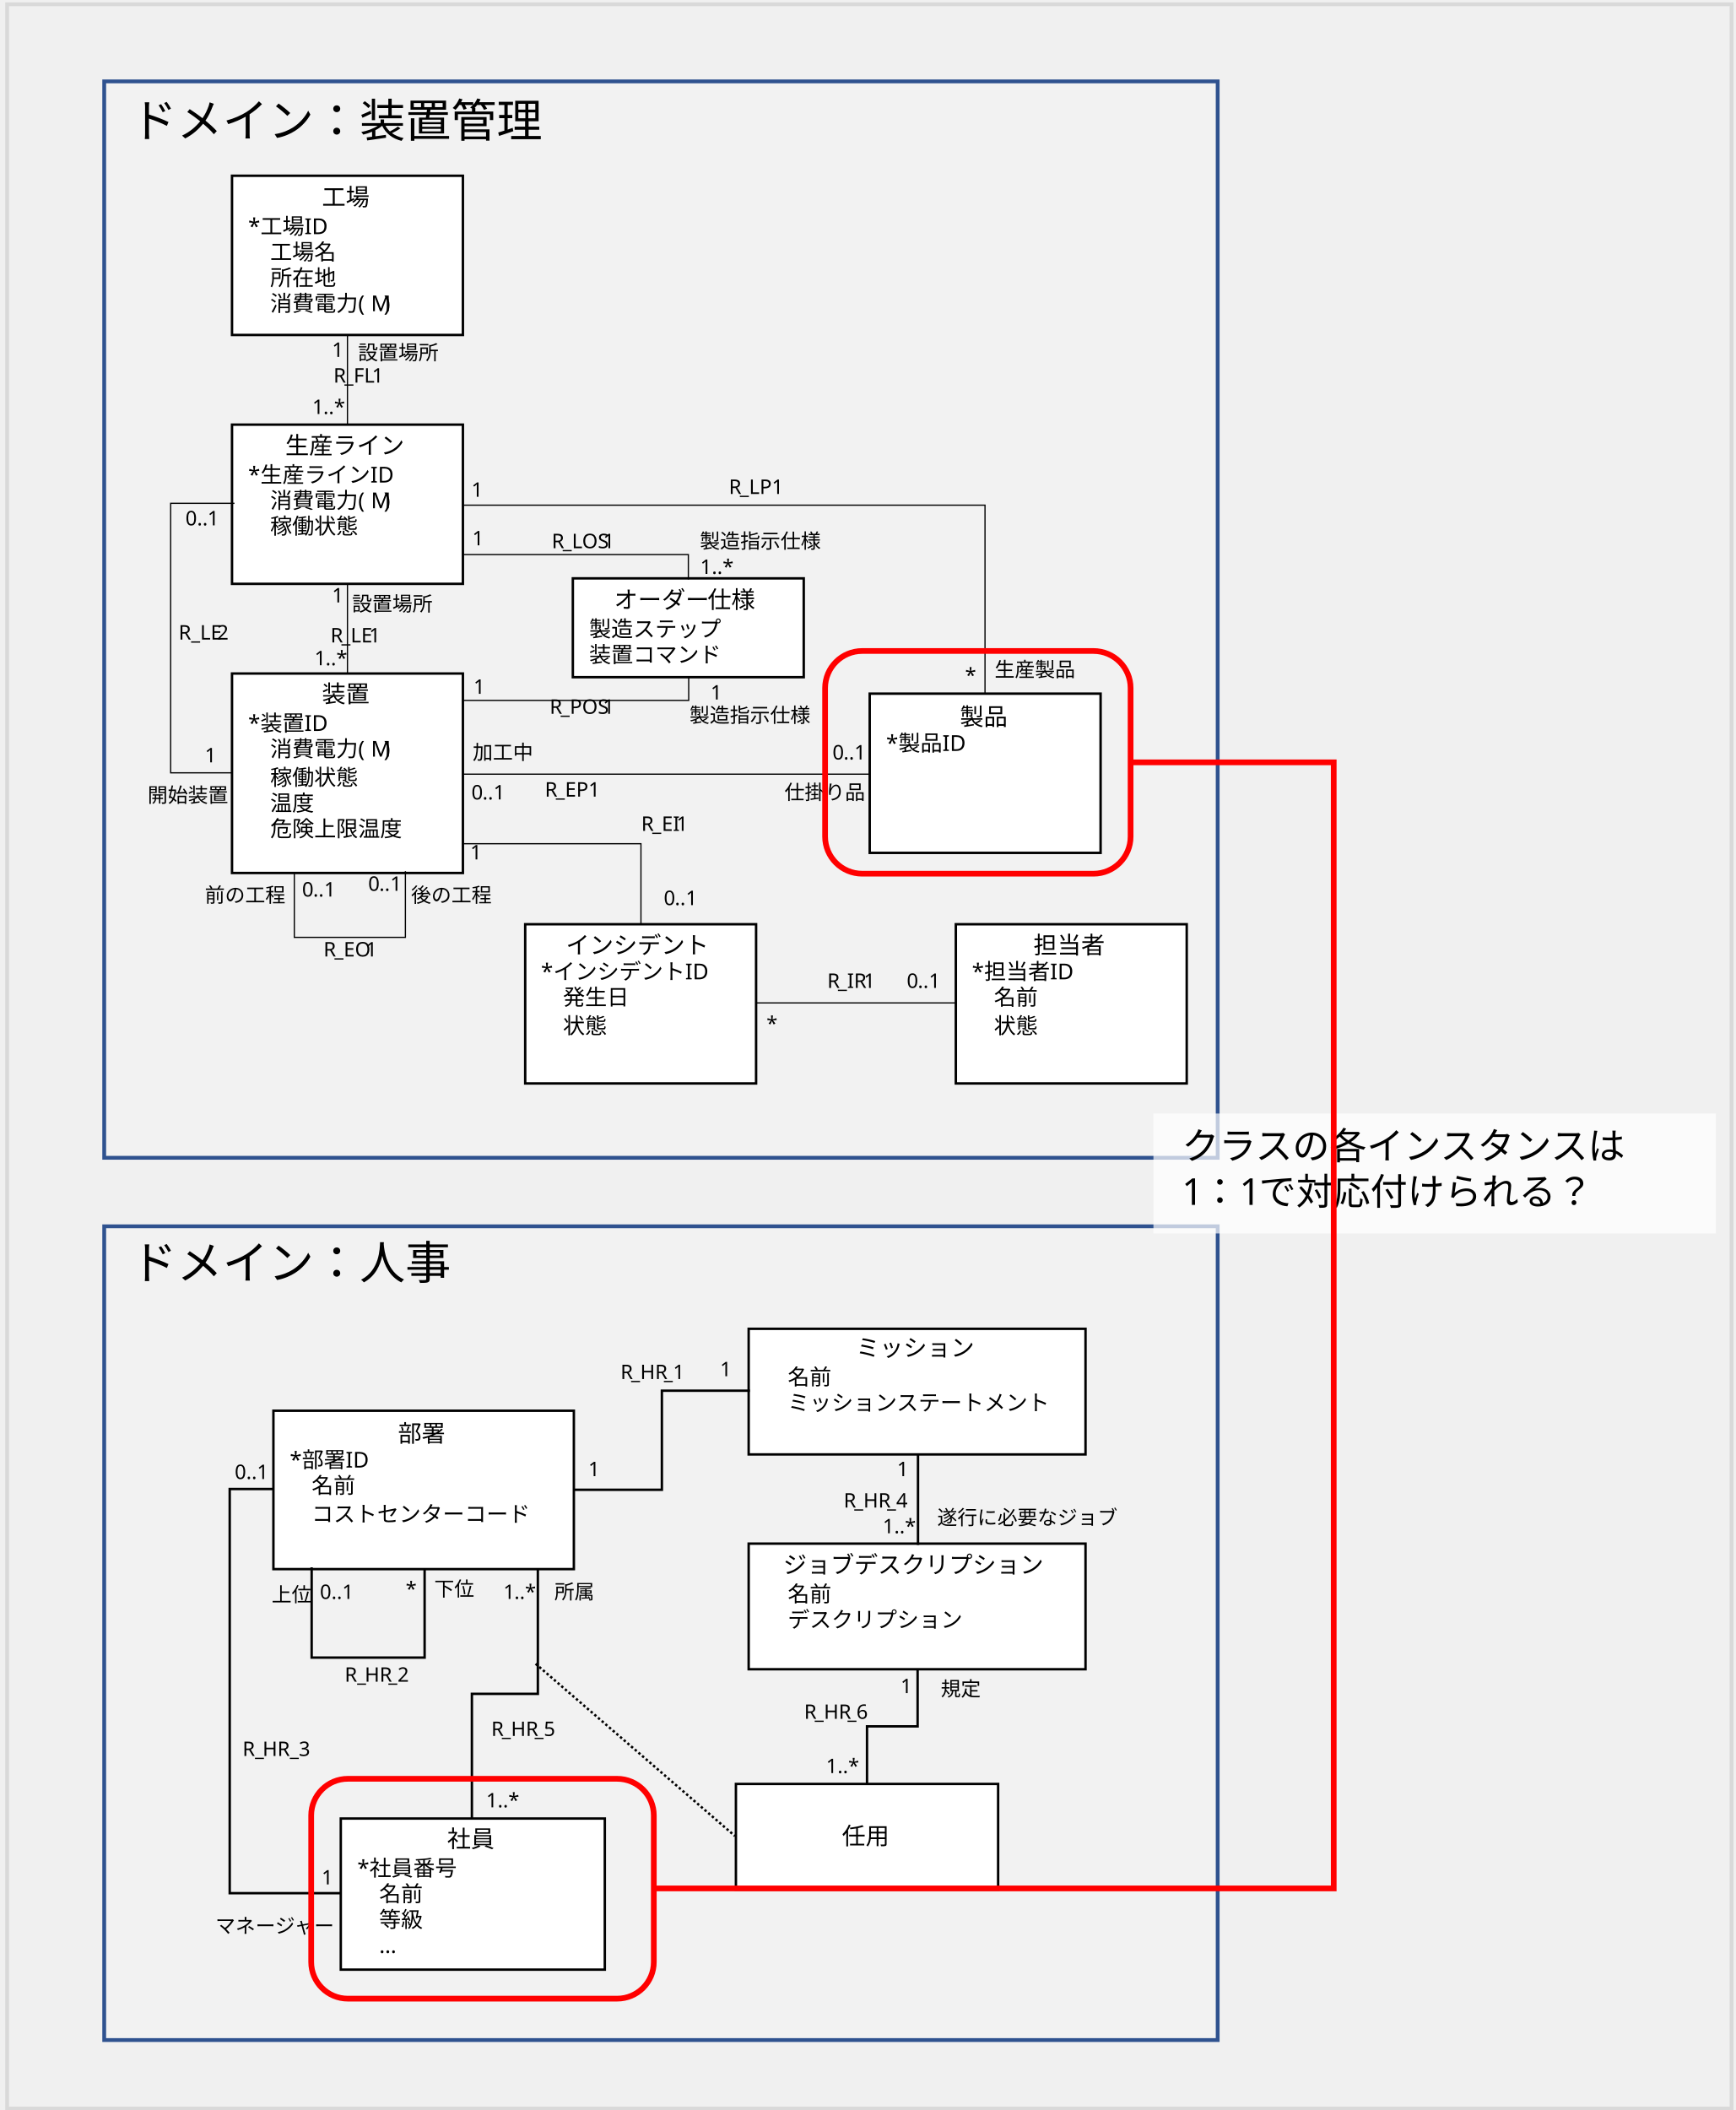
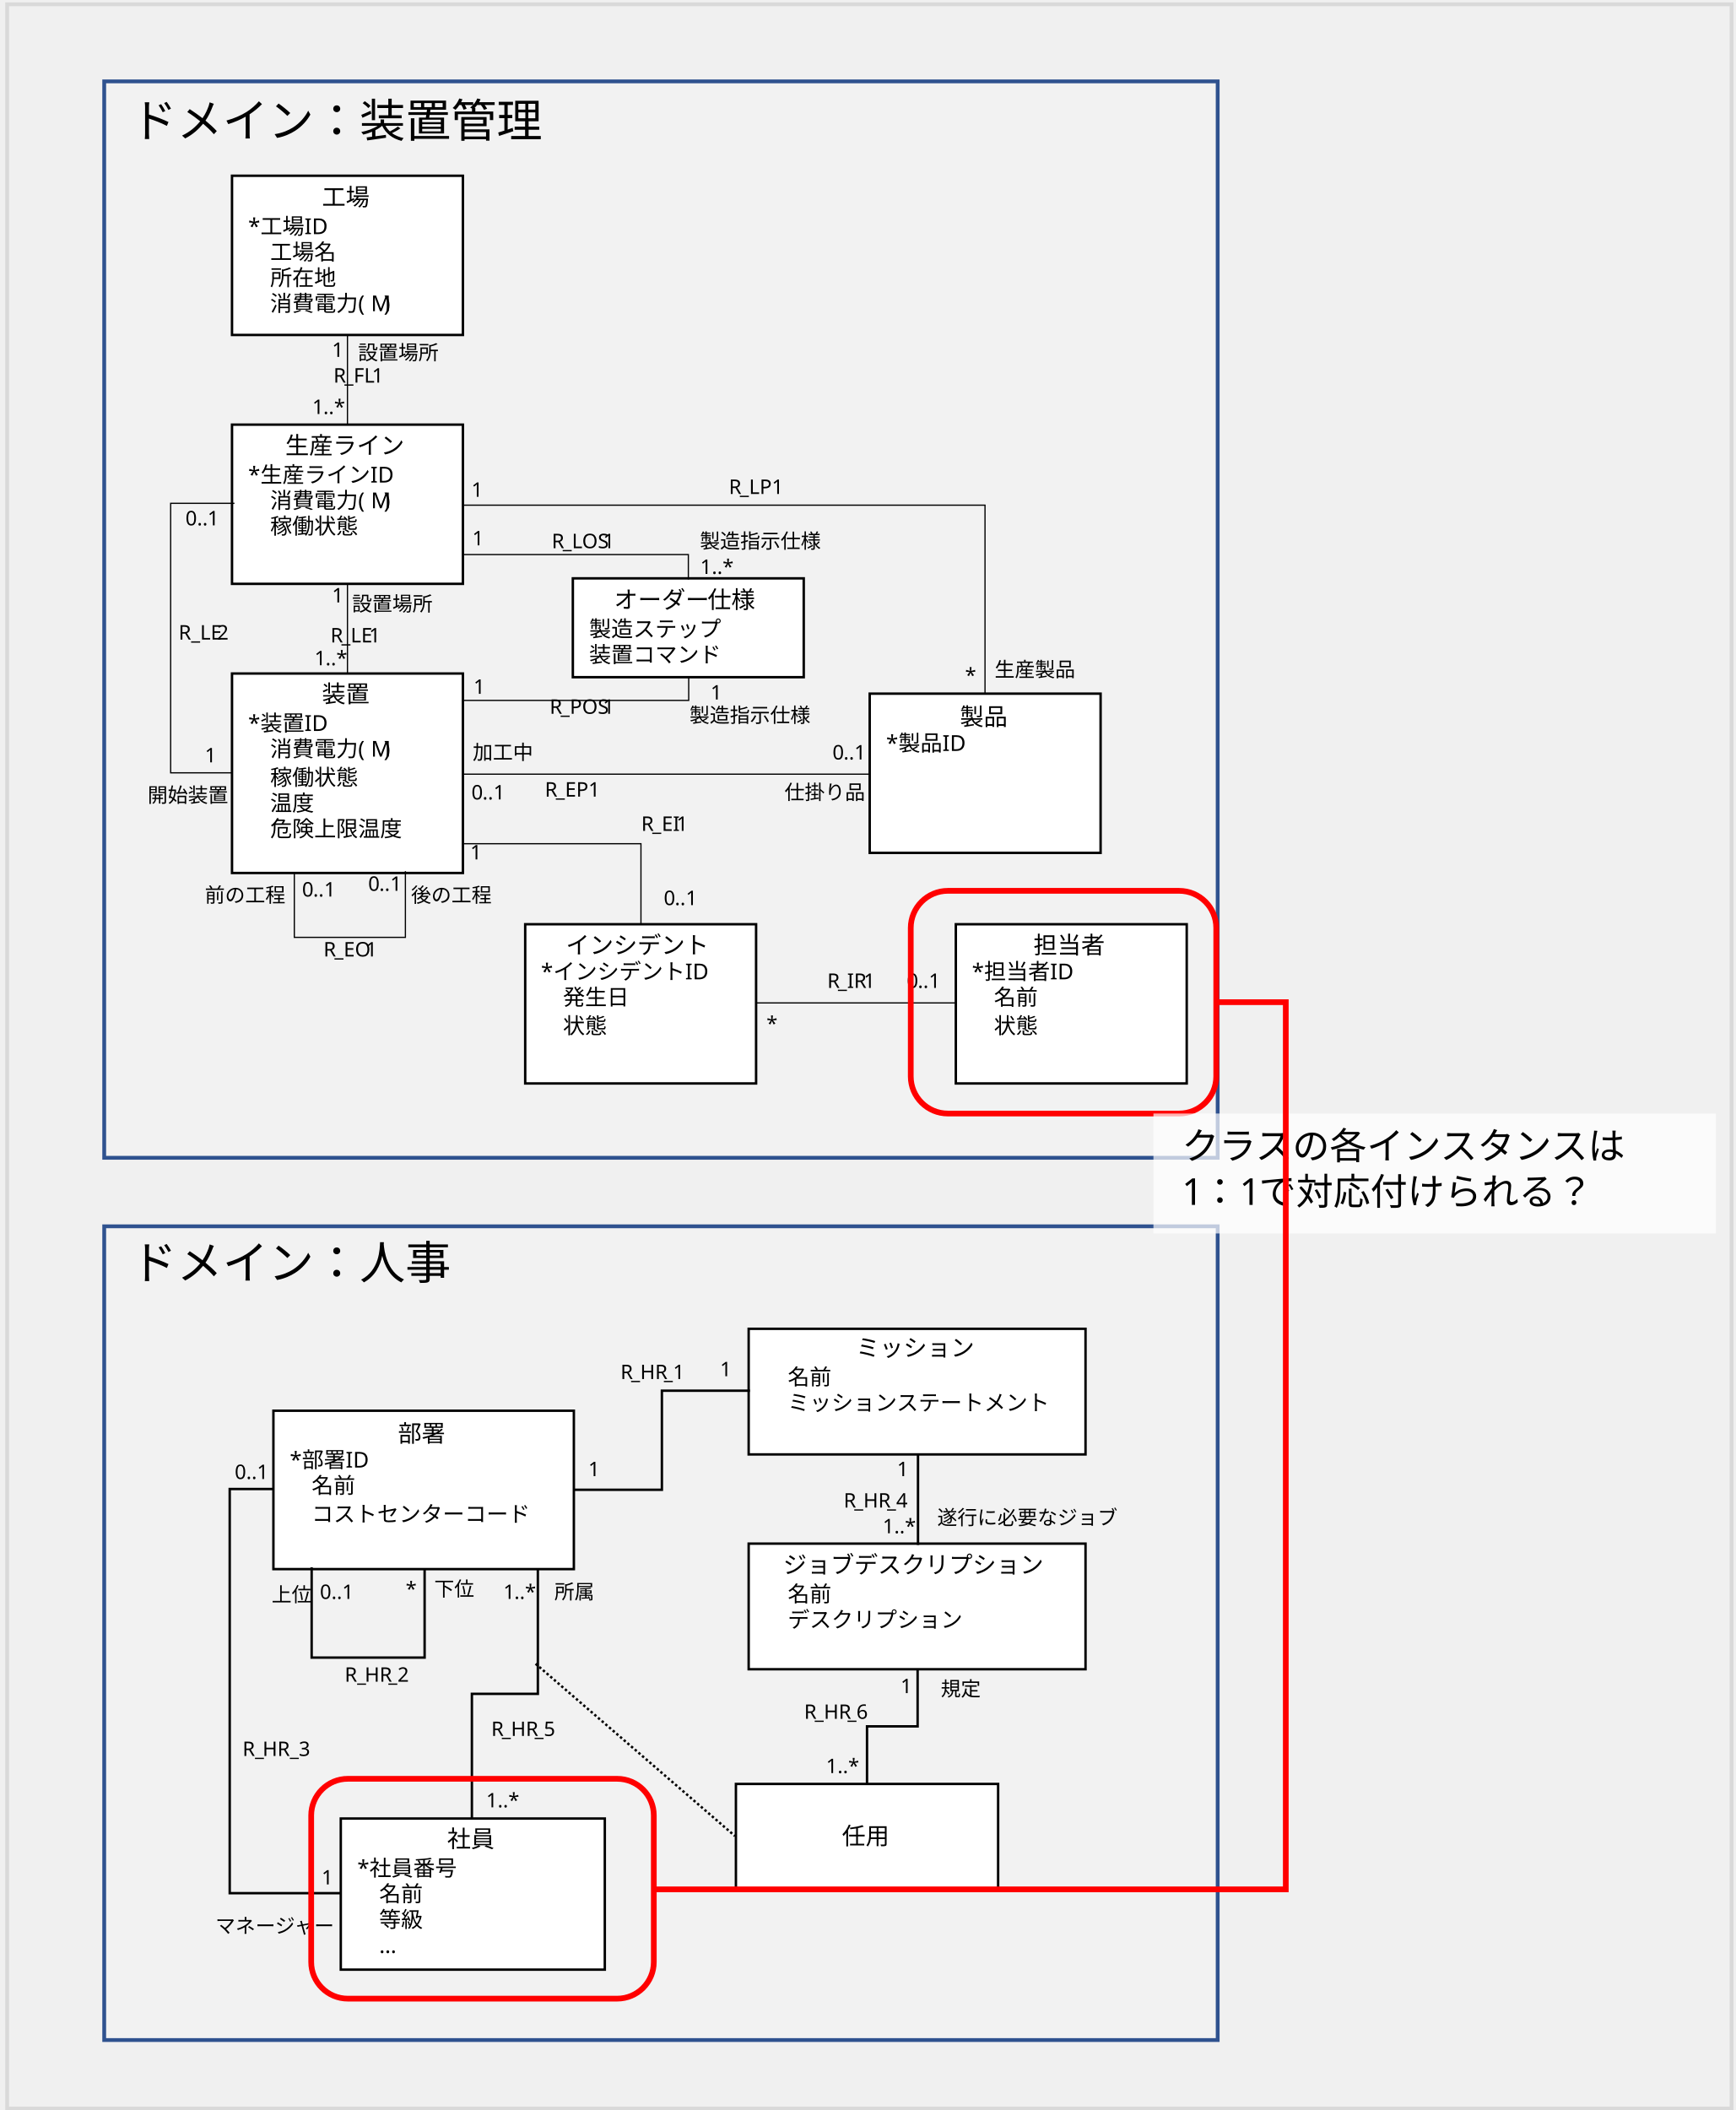
<svg xmlns="http://www.w3.org/2000/svg" width="608" height="739" overflow="hidden">
  <defs>
    <clipPath id="clip0">
      <rect x="56" y="67" width="608" height="739" />
    </clipPath>
    <clipPath id="clip1">
      <rect x="103" y="114" width="374" height="343" />
    </clipPath>
    <clipPath id="clip2">
      <rect x="103" y="114" width="374" height="343" />
    </clipPath>
    <clipPath id="clip3">
      <rect x="92" y="94" width="391" height="378" />
    </clipPath>
    <clipPath id="clip4">
      <rect x="92" y="94" width="391" height="378" />
    </clipPath>
    <clipPath id="clip5">
      <rect x="109" y="521" width="351" height="245" />
    </clipPath>
    <clipPath id="clip6">
      <rect x="109" y="521" width="351" height="245" />
    </clipPath>
    <clipPath id="clip7">
      <rect x="88" y="499" width="389" height="301" />
    </clipPath>
    <clipPath id="clip8">
      <rect x="88" y="499" width="389" height="301" />
    </clipPath>
  </defs>
  <g clip-path="url(#clip0)" transform="translate(-56 -67)">
    <rect x="92.5" y="496.5" width="390" height="285" stroke="#2F528F" stroke-width="1.333" stroke-miterlimit="8" fill="#F2F2F2" />
    <text font-family="Yu Gothic,Yu Gothic_MSFontService,sans-serif" font-weight="400" font-size="16" transform="translate(101.946 515)">ドメイン：人事</text>
    <rect x="92.5" y="95.5" width="390" height="377" stroke="#2F528F" stroke-width="1.333" stroke-miterlimit="8" fill="#F2F2F2" />
    <text font-family="Yu Gothic,Yu Gothic_MSFontService,sans-serif" font-weight="400" font-size="16" transform="translate(101.946 115)">ドメイン：装置管理</text>
    <rect x="58.5" y="68.5" width="604" height="737" stroke="#D9D9D9" stroke-width="1.333" stroke-miterlimit="8" fill="none" />
    <g clip-path="url(#clip1)">
      <g clip-path="url(#clip2)">
        <g clip-path="url(#clip3)">
          <g clip-path="url(#clip4)">
            <path d="M37.495 60.57 424.628 60.57 424.628 436.165 37.495 436.165Z" stroke="#D9D9D9" stroke-width="0.855" stroke-miterlimit="8" fill="none" transform="matrix(1.00138 0 0 1 56.0723 35.2954)" />
            <path d="M81.08 93.258 161.839 93.258 161.839 149.02 81.08 149.02Z" stroke="#000000" stroke-width="0.855" stroke-miterlimit="8" fill="#FFFFFF" transform="matrix(1.00138 0 0 1 56.0723 35.2954)" />
            <text font-family="Yu Gothic,Yu Gothic_MSFontService,sans-serif" font-weight="400" font-size="13" transform="matrix(0.641832 0 0 0.640948 168.753 139)">工場<tspan font-family="Consolas,Consolas_MSFontService,sans-serif" font-size="12" x="-40.247" y="15.602">*</tspan>
              <tspan font-size="12" x="-33.58" y="15.602">工場</tspan>
              <tspan font-family="Consolas,Consolas_MSFontService,sans-serif" font-size="12" x="-9.58" y="15.602">ID</tspan>
              <tspan font-size="12" x="-28.247" y="29.644">工場名</tspan>
              <tspan font-size="12" x="-28.247" y="43.685">所在地</tspan>
              <tspan font-size="12" x="-28.247" y="57.727">消費電力</tspan>
              <tspan font-family="Consolas,Consolas_MSFontService,sans-serif" font-size="12" x="19.753" y="57.727">(</tspan>
              <tspan font-family="Consolas,Consolas_MSFontService,sans-serif" font-size="12" x="26.753" y="57.727">M</tspan>
              <tspan font-family="Consolas,Consolas_MSFontService,sans-serif" font-size="12" x="33.753" y="57.727">)</tspan>
            </text>
            <path d="M81.08 180.427 161.839 180.427 161.839 236.189 81.08 236.189Z" stroke="#000000" stroke-width="0.855" stroke-miterlimit="8" fill="#FFFFFF" transform="matrix(1.00138 0 0 1 56.0723 35.2954)" />
            <text font-family="Yu Gothic,Yu Gothic_MSFontService,sans-serif" font-weight="400" font-size="13" transform="matrix(0.641832 0 0 0.640948 155.916 226)">生産<tspan font-size="13" x="26" y="0">ライン</tspan>
              <tspan font-family="Consolas,Consolas_MSFontService,sans-serif" font-size="12" x="-20.247" y="15.602">*</tspan>
              <tspan font-size="12" x="-13.58" y="15.602">生産</tspan>
              <tspan font-size="12" x="10.42" y="15.602">ライン</tspan>
              <tspan font-family="Consolas,Consolas_MSFontService,sans-serif" font-size="12" x="46.42" y="15.602">ID</tspan>
              <tspan font-size="12" x="-8.247" y="29.644">消費電力</tspan>
              <tspan font-family="Consolas,Consolas_MSFontService,sans-serif" font-size="12" x="39.753" y="29.644">(</tspan>
              <tspan font-family="Consolas,Consolas_MSFontService,sans-serif" font-size="12" x="46.753" y="29.644">M</tspan>
              <tspan font-family="Consolas,Consolas_MSFontService,sans-serif" font-size="12" x="53.753" y="29.644">)</tspan>
              <tspan font-size="12" x="-8.247" y="43.685">稼働状態</tspan>
            </text>
            <path d="M121.46 149.02 121.46 180.348" stroke="#000000" stroke-width="0.427" stroke-miterlimit="8" fill="none" fill-rule="evenodd" transform="matrix(1.00138 0 0 1 56.0723 35.2954)" />
            <text font-family="Calibri,Calibri_MSFontService,sans-serif" font-weight="400" font-size="11" transform="matrix(0.641832 0 0 0.640948 172.798 201)">R<tspan font-size="11" x="6" y="0">_</tspan>
              <tspan font-size="11" x="11" y="0">FL</tspan>
              <tspan font-size="11" x="21" y="0">1</tspan>
              <tspan font-size="11" x="-0.815" y="-14.042">1</tspan>
              <tspan font-size="11" x="236.29" y="354.163">*</tspan>
            </text>
            <path d="M304.13 274.646 384.889 274.646 384.889 330.409 304.13 330.409Z" stroke="#000000" stroke-width="0.855" stroke-miterlimit="8" fill="#FFFFFF" transform="matrix(1.00138 0 0 1 56.0723 35.2954)" />
            <text font-family="Yu Gothic,Yu Gothic_MSFontService,sans-serif" font-weight="400" font-size="13" transform="matrix(0.641832 0 0 0.640948 392.206 321)">製品<tspan font-family="Consolas,Consolas_MSFontService,sans-serif" font-size="12" x="-40.247" y="14.042">*</tspan>
              <tspan font-size="12" x="-33.58" y="14.042">製品</tspan>
              <tspan font-family="Consolas,Consolas_MSFontService,sans-serif" font-size="12" x="-9.58" y="14.042">ID</tspan>
            </text>
            <path d="M81.08 267.596 161.839 267.596 161.839 337.459 81.08 337.459Z" stroke="#000000" stroke-width="0.855" stroke-miterlimit="8" fill="#FFFFFF" transform="matrix(1.00138 0 0 1 56.0723 35.2954)" />
            <text font-family="Yu Gothic,Yu Gothic_MSFontService,sans-serif" font-weight="400" font-size="13" transform="matrix(0.641832 0 0 0.640948 168.752 313)">装置<tspan font-family="Consolas,Consolas_MSFontService,sans-serif" font-size="12" x="-40.247" y="15.602">*</tspan>
              <tspan font-size="12" x="-33.58" y="15.602">装置</tspan>
              <tspan font-family="Consolas,Consolas_MSFontService,sans-serif" font-size="12" x="-9.58" y="15.602">ID</tspan>
              <tspan font-size="12" x="-28.247" y="29.644">消費電力</tspan>
              <tspan font-family="Consolas,Consolas_MSFontService,sans-serif" font-size="12" x="19.753" y="29.644">(</tspan>
              <tspan font-family="Consolas,Consolas_MSFontService,sans-serif" font-size="12" x="26.753" y="29.644">M</tspan>
              <tspan font-family="Consolas,Consolas_MSFontService,sans-serif" font-size="12" x="33.753" y="29.644">)</tspan>
              <tspan font-size="12" x="-28.247" y="45.245">稼働状態</tspan>
              <tspan font-size="12" x="-28.247" y="59.287">温度</tspan>
              <tspan font-size="12" x="-28.247" y="73.329">危険上限温度</tspan>
            </text>
            <path d="M0 0 6.72912e-05 31.327" stroke="#000000" stroke-width="0.427" stroke-miterlimit="8" fill="none" fill-rule="evenodd" transform="matrix(-1.00138 0 0 1 177.699 271.485)" />
            <path d="M0 0 22.316 0 22.316 94.384 0.855 94.384" stroke="#000000" stroke-width="0.427" stroke-miterlimit="8" fill="none" fill-rule="evenodd" transform="matrix(-1.00138 1.22465e-16 1.22634e-16 1 138.12 243.283)" />
            <path d="M141.726 336.818 141.726 360.001 102.872 360.001 102.872 337.673" stroke="#000000" stroke-width="0.427" stroke-miterlimit="8" fill="none" fill-rule="evenodd" transform="matrix(1.00138 0 0 1 56.0723 35.2954)" />
            <path d="M0 0 142.1 6.72912e-05" stroke="#000000" stroke-width="0.427" stroke-miterlimit="8" fill="none" fill-rule="evenodd" transform="matrix(-1.00138 0 0 1 360.431 338.143)" />
            <path d="M0 0 66.13 0 66.13 182.623" stroke="#000000" stroke-width="0.427" stroke-miterlimit="8" fill="none" fill-rule="evenodd" transform="matrix(-1.8395e-16 -1 -1.00138 1.83697e-16 401.009 310.055)" />
            <text font-family="Calibri,Calibri_MSFontService,sans-serif" font-weight="400" font-size="11" transform="matrix(0.641832 0 0 0.640948 172.275 278)">1<tspan font-size="11" x="76.084" y="-57.727">1</tspan>
              <tspan font-size="11" x="-79.945" y="-42.125">0</tspan>..<tspan font-size="11" x="-67.945" y="-42.125">1</tspan>
              <tspan font-size="11" x="-69.397" y="87.371">1</tspan>
              <tspan font-size="11" x="-10.771" y="-102.972">1</tspan>
              <tspan font-size="11" x="-4.771" y="-102.972">..*</tspan>
              <tspan font-size="11" x="-9.559" y="34.324">1</tspan>
              <tspan font-size="11" x="-3.559" y="34.324">..*</tspan>
              <tspan font-size="11" x="345.494" y="43.685">*</tspan>
              <tspan font-size="11" x="76.113" y="107.653">0</tspan>
              <tspan font-size="11" x="82.113" y="107.653">..</tspan>
              <tspan font-size="11" x="88.113" y="107.653">1</tspan>
              <tspan font-size="11" x="273.139" y="85.81">0</tspan>
              <tspan font-size="11" x="279.139" y="85.81">..</tspan>1<tspan font-size="11" x="-16.317" y="160.699">0</tspan>
              <tspan font-size="11" x="-10.317" y="160.699">..</tspan>
              <tspan font-size="11" x="-4.317" y="160.699">1</tspan>
              <tspan font-size="11" x="19.759" y="157.579">0</tspan>
              <tspan font-size="11" x="25.759" y="157.579">..</tspan>
              <tspan font-size="11" x="31.759" y="157.579">1</tspan>
              <tspan font-family="Yu Gothic,Yu Gothic_MSFontService,sans-serif" font-size="11" x="-69.397" y="163.82">前</tspan>
              <tspan font-family="Yu Gothic,Yu Gothic_MSFontService,sans-serif" font-size="11" x="-58.397" y="163.82">の</tspan>
              <tspan font-family="Yu Gothic,Yu Gothic_MSFontService,sans-serif" font-size="11" x="-47.397" y="163.82">工程</tspan>
              <tspan font-family="Yu Gothic,Yu Gothic_MSFontService,sans-serif" font-size="11" x="43.151" y="163.82">後</tspan>
              <tspan font-family="Yu Gothic,Yu Gothic_MSFontService,sans-serif" font-size="11" x="54.151" y="163.82">の</tspan>
              <tspan font-family="Yu Gothic,Yu Gothic_MSFontService,sans-serif" font-size="11" x="65.151" y="163.82">工程</tspan>
              <tspan font-family="Yu Gothic,Yu Gothic_MSFontService,sans-serif" font-size="11" x="246.94" y="107.653">仕掛</tspan>
              <tspan font-family="Yu Gothic,Yu Gothic_MSFontService,sans-serif" font-size="11" x="268.94" y="107.653">り</tspan>
              <tspan font-family="Yu Gothic,Yu Gothic_MSFontService,sans-serif" font-size="11" x="279.94" y="107.653">品</tspan>
              <tspan font-family="Yu Gothic,Yu Gothic_MSFontService,sans-serif" font-size="11" x="76.774" y="85.81">加工中</tspan>
              <tspan font-family="Yu Gothic,Yu Gothic_MSFontService,sans-serif" font-size="11" x="361.61" y="40.565">生産製品</tspan>
              <tspan font-family="Yu Gothic,Yu Gothic_MSFontService,sans-serif" font-size="11" x="14.191" y="-132.616">設置場所</tspan>
              <tspan font-family="Yu Gothic,Yu Gothic_MSFontService,sans-serif" font-size="11" x="10.917" y="4.681">設置場所</tspan>
              <tspan font-family="Yu Gothic,Yu Gothic_MSFontService,sans-serif" font-size="11" x="-100.633" y="109.213">開始装置</tspan>
              <tspan font-size="11" x="-0.817" y="21.843">R</tspan>
              <tspan font-size="11" x="5.183" y="21.843">_</tspan>
              <tspan font-size="11" x="10.183" y="21.843">LE</tspan>
              <tspan font-size="11" x="20.183" y="21.843">1</tspan>
              <tspan font-size="11" x="-83.696" y="20.282">R</tspan>_LE<tspan font-size="11" x="-62.696" y="20.282">2</tspan>
              <tspan font-size="11" x="-4.624" y="193.463">R</tspan>
              <tspan font-size="11" x="1.376" y="193.463">_</tspan>
              <tspan font-size="11" x="6.376" y="193.463">EO</tspan>
              <tspan font-size="11" x="18.376" y="193.463">1</tspan>
              <tspan font-size="11" x="116.175" y="106.093">R</tspan>
              <tspan font-size="11" x="122.175" y="106.093">_</tspan>
              <tspan font-size="11" x="127.175" y="106.093">EP</tspan>1<tspan font-size="11" x="216.602" y="-59.287">R</tspan>
              <tspan font-size="11" x="222.602" y="-59.287">_</tspan>
              <tspan font-size="11" x="227.602" y="-59.287">LP</tspan>1</text>
            <path d="M200.296 234.267 281.056 234.267 281.056 268.878 200.296 268.878Z" stroke="#000000" stroke-width="0.855" stroke-miterlimit="8" fill="#FFFFFF" transform="matrix(1.00138 0 0 1 56.0723 35.2954)" />
            <text font-family="Yu Gothic,Yu Gothic_MSFontService,sans-serif" font-weight="400" font-size="13" transform="matrix(0.641832 0 0 0.640948 271.067 280)">オーダー<tspan font-size="13" x="51" y="0">仕様</tspan>
              <tspan font-size="12" x="-13.58" y="15.602">製造</tspan>
              <tspan font-size="12" x="10.42" y="15.602">ステップ</tspan>
              <tspan font-size="12" x="-13.58" y="29.644">装置</tspan>
              <tspan font-size="12" x="10.42" y="29.644">コマンド</tspan>
            </text>
            <path d="M161.839 225.934 240.695 225.934 240.695 234.644" stroke="#000000" stroke-width="0.427" stroke-miterlimit="8" fill="none" fill-rule="evenodd" transform="matrix(1.00138 0 0 1 56.0723 35.2954)" />
            <path d="M0 0 78.981 0 78.981 8.134" stroke="#000000" stroke-width="0.427" stroke-miterlimit="8" fill="none" fill-rule="evenodd" transform="matrix(1.00138 0 0 -1 218.135 312.307)" />
            <text font-family="Calibri,Calibri_MSFontService,sans-serif" font-weight="400" font-size="11" transform="matrix(0.641832 0 0 0.640948 221.406 258)">1<tspan font-size="11" x="124.404" y="15.602">1</tspan>..*<tspan font-size="11" x="130.035" y="84.25">1</tspan>
              <tspan font-size="11" x="0.674" y="81.13">1</tspan>
              <tspan font-family="Yu Gothic,Yu Gothic_MSFontService,sans-serif" font-size="11" x="124.228" y="1.56">製造指示仕様</tspan>
              <tspan font-family="Yu Gothic,Yu Gothic_MSFontService,sans-serif" font-size="11" x="118.549" y="96.732">製造指示仕様</tspan>
              <tspan font-size="11" x="43.378" y="1.56">R</tspan>
              <tspan font-size="11" x="49.378" y="1.56">_</tspan>
              <tspan font-size="11" x="54.378" y="1.56">LOS</tspan>
              <tspan font-size="11" x="71.378" y="1.56">1</tspan>
              <tspan font-size="11" x="42.253" y="92.051">R</tspan>
              <tspan font-size="11" x="48.253" y="92.051">_</tspan>
              <tspan font-size="11" x="53.253" y="92.051">POS</tspan>
              <tspan font-size="11" x="71.253" y="92.051">1</tspan>
            </text>
            <path d="M183.632 355.406 264.391 355.406 264.391 411.168 183.632 411.168Z" stroke="#000000" stroke-width="0.855" stroke-miterlimit="8" fill="#FFFFFF" transform="matrix(1.00138 0 0 1 56.0723 35.2954)" />
            <text font-family="Yu Gothic,Yu Gothic_MSFontService,sans-serif" font-weight="400" font-size="13" transform="matrix(0.641832 0 0 0.640948 254.194 401)">インシデント<tspan font-family="Consolas,Consolas_MSFontService,sans-serif" font-size="12" x="-13.58" y="14.042">*</tspan>
              <tspan font-size="12" x="-6.913" y="14.042">インシデント</tspan>
              <tspan font-family="Consolas,Consolas_MSFontService,sans-serif" font-size="12" x="65.087" y="14.042">ID</tspan>
              <tspan font-size="12" x="-1.58" y="28.083">発生日</tspan>
              <tspan font-size="12" x="-1.58" y="43.685">状態</tspan>
            </text>
            <path d="M0 0 28.016 0 28.016 62.279" stroke="#000000" stroke-width="0.427" stroke-miterlimit="8" fill="none" fill-rule="evenodd" transform="matrix(-1.8395e-16 -1 -1.00138 1.83697e-16 280.5 390.515)" />
            <path d="M334.254 355.406 415.014 355.406 415.014 411.168 334.254 411.168Z" stroke="#000000" stroke-width="0.855" stroke-miterlimit="8" fill="#FFFFFF" transform="matrix(1.00138 0 0 1 56.0723 35.2954)" />
            <text font-family="Yu Gothic,Yu Gothic_MSFontService,sans-serif" font-weight="400" font-size="13" transform="matrix(0.641832 0 0 0.640948 417.966 401)">担当者<tspan font-family="Consolas,Consolas_MSFontService,sans-serif" font-size="12" x="-33.58" y="14.042">*</tspan>
              <tspan font-size="12" x="-26.913" y="14.042">担当者</tspan>
              <tspan font-family="Consolas,Consolas_MSFontService,sans-serif" font-size="12" x="9.087" y="14.042">ID</tspan>
              <tspan font-size="12" x="-21.58" y="28.083">名前</tspan>
              <tspan font-size="12" x="-21.58" y="43.685">状態</tspan>
            </text>
            <path d="M0 0 69.682 6.72912e-05" stroke="#000000" stroke-width="0.427" stroke-miterlimit="8" fill="none" fill-rule="evenodd" transform="matrix(-1.00138 0 0 1 390.606 418.262)" />
            <text font-family="Calibri,Calibri_MSFontService,sans-serif" font-weight="400" font-size="11" transform="matrix(0.641832 0 0 0.640948 373.6 413)">0<tspan font-size="11" x="6" y="0">..</tspan>
              <tspan font-size="11" x="12" y="0">1</tspan>
              <tspan font-size="11" x="-132.615" y="-45.245">0</tspan>
              <tspan font-size="11" x="-126.615" y="-45.245">..</tspan>
              <tspan font-size="11" x="-120.615" y="-45.245">1</tspan>
              <tspan font-size="11" x="-238.249" y="-70.209">1</tspan>
              <tspan font-size="11" x="-144.892" y="-85.81">R</tspan>
              <tspan font-size="11" x="-138.892" y="-85.81">_</tspan>
              <tspan font-size="11" x="-133.726" y="-85.81">EI</tspan>
              <tspan font-size="11" x="-125.726" y="-85.81">1</tspan>
              <tspan font-size="11" x="-43.381" y="0">R</tspan>
              <tspan font-size="11" x="-37.548" y="0">_</tspan>
              <tspan font-size="11" x="-32.548" y="0">IR</tspan>
              <tspan font-size="11" x="-23.548" y="0">1</tspan>
              <tspan font-family="Yu Gothic,Yu Gothic_MSFontService,sans-serif" font-size="16" x="-426.567" y="-475.858">ドメイン</tspan>
              <tspan font-family="Yu Gothic,Yu Gothic_MSFontService,sans-serif" font-size="16" x="-363.567" y="-475.858">：</tspan>
              <tspan font-family="Yu Gothic,Yu Gothic_MSFontService,sans-serif" font-size="16" x="-347.567" y="-475.858">装置管理</tspan>
            </text>
          </g>
        </g>
      </g>
    </g>
-     <path d="M345 308C345 300.82 350.82 295 358 295L439 295C446.18 295 452 300.82 452 308L452 360C452 367.18 446.18 373 439 373L358 373C350.82 373 345 367.18 345 360Z" stroke="#FF0000" stroke-width="2" stroke-miterlimit="8" fill="none" fill-rule="evenodd" />
+     <path d="M375 392C375 384.82 380.82 379 388 379L469 379C476.18 379 482 384.82 482 392L482 444C482 451.18 476.18 457 469 457L388 457C380.82 457 375 451.18 375 444Z" stroke="#FF0000" stroke-width="2" stroke-miterlimit="8" fill="none" fill-rule="evenodd" />
    <rect x="460" y="457" width="197" height="42" fill="#FFFFFF" fill-opacity="0.702" />
    <text font-family="Yu Gothic,Yu Gothic_MSFontService,sans-serif" font-weight="400" font-size="13" transform="translate(469.962 473)">クラスの各インスタンスは<tspan font-family="Calibri,Calibri_MSFontService,sans-serif" font-size="13" x="0" y="16">1</tspan>
      <tspan font-size="13" x="6.833" y="16">：</tspan>
      <tspan font-family="Calibri,Calibri_MSFontService,sans-serif" font-size="13" x="20.167" y="16">1</tspan>
      <tspan font-size="13" x="27" y="16">で対応付けられる？</tspan>
    </text>
    <g clip-path="url(#clip5)">
      <g clip-path="url(#clip6)">
        <g clip-path="url(#clip7)">
          <g clip-path="url(#clip8)">
            <path d="M37.301 60.255 422.426 60.255 422.426 358.663 37.301 358.663Z" stroke="#D9D9D9" stroke-width="0.85" stroke-miterlimit="8" fill="none" transform="matrix(1.00024 0 0 1 53.2291 440.259)" />
            <text font-family="Yu Gothic,Yu Gothic_MSFontService,sans-serif" font-weight="400" font-size="16" transform="matrix(0.637777 0 0 0.637624 96.6966 513)">ドメイン<tspan font-size="16" x="64" y="0">：</tspan>
              <tspan font-size="16" x="80" y="0">人事管理</tspan>
            </text>
            <path d="M98.513 120.83 203.721 120.83 203.721 176.303 98.513 176.303Z" stroke="#000000" stroke-width="0.85" stroke-miterlimit="8" fill="#FFFFFF" transform="matrix(1.00024 0 0 1 53.2291 440.259)" />
            <text font-family="Yu Gothic,Yu Gothic_MSFontService,sans-serif" font-weight="400" font-size="13" transform="matrix(0.637777 0 0 0.637624 195.381 572)">部署<tspan font-family="Consolas,Consolas_MSFontService,sans-serif" font-size="12" x="-59.413" y="14.115">*</tspan>
              <tspan font-size="12" x="-52.747" y="14.115">部署</tspan>
              <tspan font-family="Consolas,Consolas_MSFontService,sans-serif" font-size="12" x="-28.747" y="14.115">ID</tspan>
              <tspan font-size="12" x="-47.413" y="28.23">名前</tspan>
              <tspan font-size="12" x="-47.413" y="43.913">コストセンターコード</tspan>
            </text>
            <path d="M264.933 92.137 382.893 92.137 382.893 136.133 264.933 136.133Z" stroke="#000000" stroke-width="0.85" stroke-miterlimit="8" fill="#FFFFFF" transform="matrix(1.00024 0 0 1 53.2291 440.259)" />
            <text font-family="Yu Gothic,Yu Gothic_MSFontService,sans-serif" font-weight="400" font-size="13" transform="matrix(0.637777 0 0 0.637624 355.825 542)">ミッション<tspan font-size="12" x="-37.5" y="15.683">名前</tspan>
              <tspan font-size="12" x="-37.5" y="29.798">ミッションステートメント</tspan>
            </text>
            <path d="M0 0 31.626 0 31.626 39.558 0.85 39.558" stroke="#000000" stroke-width="0.85" stroke-miterlimit="8" fill="none" fill-rule="evenodd" transform="matrix(1.83741e-16 1 1.00024 -1.83697e-16 165.159 615.924)" />
            <path d="M0 0 30.825 0 30.825 34.698 61.65 34.698" stroke="#000000" stroke-width="0.85" stroke-miterlimit="8" fill="none" fill-rule="evenodd" transform="matrix(1.00024 0 0 -1 256.999 588.773)" />
            <path d="M122.105 263.657 214.56 263.657 214.56 316.58 122.105 316.58Z" stroke="#000000" stroke-width="0.85" stroke-miterlimit="8" fill="#FFFFFF" transform="matrix(1.00024 0 0 1 53.2291 440.259)" />
            <text font-family="Yu Gothic,Yu Gothic_MSFontService,sans-serif" font-weight="400" font-size="13" transform="matrix(0.637777 0 0 0.637624 212.615 714)">社員<tspan font-family="Consolas,Consolas_MSFontService,sans-serif" font-size="12" x="-49.333" y="15.683">*</tspan>
              <tspan font-size="12" x="-42.667" y="15.683">社員番号</tspan>
              <tspan font-size="12" x="-37.333" y="29.798">名前</tspan>
              <tspan font-size="12" x="-37.333" y="43.913">等級</tspan>
              <tspan font-family="Consolas,Consolas_MSFontService,sans-serif" font-size="12" x="-37.333" y="58.028">…</tspan>
            </text>
            <path d="M264.933 167.376 382.893 167.376 382.893 211.372 264.933 211.372Z" stroke="#000000" stroke-width="0.85" stroke-miterlimit="8" fill="#FFFFFF" transform="matrix(1.00024 0 0 1 53.2291 440.259)" />
            <text font-family="Yu Gothic,Yu Gothic_MSFontService,sans-serif" font-weight="400" font-size="13" transform="matrix(0.637777 0 0 0.637624 330.314 618)">ジョブデスクリプション<tspan font-size="12" x="2.5" y="15.683">名前</tspan>
              <tspan font-size="12" x="2.5" y="29.798">デスクリプション</tspan>
            </text>
            <path d="M324.232 136.133 324.232 167.839" stroke="#000000" stroke-width="0.85" stroke-miterlimit="8" fill="none" fill-rule="evenodd" transform="matrix(1.00024 0 0 1 53.2291 440.259)" />
            <path d="M98.513 148.248 83.21 148.248 83.21 289.803 122.169 289.803" stroke="#000000" stroke-width="0.85" stroke-miterlimit="8" fill="none" fill-rule="evenodd" transform="matrix(1.00024 0 0 1 53.2291 440.259)" />
            <path d="M191.111 176.303 191.111 219.988 168.014 219.988 168.014 263.673" stroke="#000000" stroke-width="0.85" stroke-miterlimit="8" fill="none" fill-rule="evenodd" transform="matrix(1.00024 0 0 1 53.2291 440.259)" />
            <path d="M260.469 251.543 352.287 251.543 352.287 288.525 260.469 288.525Z" stroke="#000000" stroke-width="0.85" stroke-miterlimit="8" fill="#FFFFFF" transform="matrix(1.00024 0 0 1 53.2291 440.259)" />
            <text font-family="Yu Gothic,Yu Gothic_MSFontService,sans-serif" font-weight="400" font-size="13" transform="matrix(0.637777 0 0 0.637624 350.893 713)">任用</text>
            <path d="M324.095 211.372 324.095 231.376 306.378 231.376 306.378 251.381" stroke="#000000" stroke-width="0.85" stroke-miterlimit="8" fill="none" fill-rule="evenodd" transform="matrix(1.00024 0 0 1 53.2291 440.259)" />
            <path d="M190.331 209.459 260.143 269.797" stroke="#000000" stroke-width="0.85" stroke-miterlimit="8" stroke-dasharray="0.85 0.85" fill="none" fill-rule="evenodd" transform="matrix(1.00024 0 0 1 53.2291 440.259)" />
            <text font-family="Calibri,Calibri_MSFontService,sans-serif" font-weight="400" font-size="11" transform="matrix(0.637777 0 0 0.637624 273.335 550)">R<tspan font-size="11" x="5.833" y="0">_</tspan>
              <tspan font-size="11" x="10.833" y="0">HR</tspan>
              <tspan font-size="11" x="23.833" y="0">_</tspan>
              <tspan font-size="11" x="28.833" y="0">1</tspan>
              <tspan font-size="11" x="-165.076" y="120.761">0</tspan>..1<tspan font-size="11" x="-73.802" y="235.248">1</tspan>..*<tspan font-family="Yu Gothic,Yu Gothic_MSFontService,sans-serif" font-size="11" x="-191.608" y="122.329">上位</tspan>
              <tspan font-family="Yu Gothic,Yu Gothic_MSFontService,sans-serif" font-size="11" x="-102.317" y="119.193">下位</tspan>
              <tspan font-size="11" x="-117.994" y="119.193">*</tspan>
              <tspan font-size="11" x="-211.861" y="54.891">0</tspan>..1<tspan font-size="11" x="-164.171" y="277.593">1</tspan>
              <tspan font-family="Yu Gothic,Yu Gothic_MSFontService,sans-serif" font-size="11" x="-222.489" y="304.255">マネージャー</tspan>
              <tspan font-size="11" x="-64.356" y="120.761">1</tspan>
              <tspan font-size="11" x="-58.356" y="120.761">..*</tspan>
              <tspan font-size="11" x="-17.703" y="53.323">1</tspan>
              <tspan font-size="11" x="54.64" y="-1.568">1</tspan>
              <tspan font-size="11" x="151.849" y="53.323">1</tspan>
              <tspan font-size="11" x="143.99" y="84.689">1</tspan>..*<tspan font-family="Yu Gothic,Yu Gothic_MSFontService,sans-serif" font-size="11" x="173.982" y="79.984">遂行</tspan>
              <tspan font-family="Yu Gothic,Yu Gothic_MSFontService,sans-serif" font-size="11" x="195.982" y="79.984">に</tspan>
              <tspan font-family="Yu Gothic,Yu Gothic_MSFontService,sans-serif" font-size="11" x="206.982" y="79.984">必要</tspan>
              <tspan font-family="Yu Gothic,Yu Gothic_MSFontService,sans-serif" font-size="11" x="228.982" y="79.984">なジョブ</tspan>
              <tspan font-size="11" x="153.784" y="172.516">1</tspan>
              <tspan font-size="11" x="112.855" y="216.429">1</tspan>..*<tspan font-family="Yu Gothic,Yu Gothic_MSFontService,sans-serif" font-size="11" x="175.881" y="174.084">規定</tspan>
              <tspan font-family="Yu Gothic,Yu Gothic_MSFontService,sans-serif" font-size="11" x="-36.312" y="120.761">所属</tspan>
              <tspan font-size="11" x="-151.477" y="166.242">R</tspan>_<tspan font-size="11" x="-140.477" y="166.242">HR</tspan>
              <tspan font-size="11" x="-127.477" y="166.242">_</tspan>
              <tspan font-size="11" x="-122.477" y="166.242">2</tspan>
              <tspan font-size="11" x="-207.574" y="207.019">R</tspan>_<tspan font-size="11" x="-196.574" y="207.019">HR</tspan>_3<tspan font-size="11" x="122.566" y="70.575">R</tspan>
              <tspan font-size="11" x="128.399" y="70.575">_</tspan>
              <tspan font-size="11" x="133.399" y="70.575">HR</tspan>
              <tspan font-size="11" x="146.399" y="70.575">_</tspan>
              <tspan font-size="11" x="151.399" y="70.575">4</tspan>
              <tspan font-size="11" x="-70.976" y="196.04">R</tspan>
              <tspan font-size="11" x="-65.143" y="196.04">_</tspan>
              <tspan font-size="11" x="-60.143" y="196.04">HR</tspan>
              <tspan font-size="11" x="-47.143" y="196.04">_</tspan>
              <tspan font-size="11" x="-42.143" y="196.04">5</tspan>
              <tspan font-size="11" x="100.851" y="186.63">R</tspan>
              <tspan font-size="11" x="106.684" y="186.63">_</tspan>
              <tspan font-size="11" x="111.684" y="186.63">HR</tspan>
              <tspan font-size="11" x="124.684" y="186.63">_</tspan>6</text>
          </g>
        </g>
      </g>
    </g>
    <path d="M165 702.834C165 695.746 170.746 690 177.834 690L272.166 690C279.254 690 285 695.746 285 702.834L285 754.166C285 761.254 279.254 767 272.166 767L177.834 767C170.746 767 165 761.254 165 754.166Z" stroke="#FF0000" stroke-width="2" stroke-miterlimit="8" fill="none" fill-rule="evenodd" />
-     <path d="M0 0-71.001 0-71.001 394.394 167.144 394.394" stroke="#FF0000" stroke-width="2" stroke-miterlimit="8" fill="none" fill-rule="evenodd" transform="matrix(-1 0 0 1 452.144 334)" />
+     <path d="M0 0-24.001 0-24.001 310.72 197.356 310.72" stroke="#FF0000" stroke-width="2" stroke-miterlimit="8" fill="none" fill-rule="evenodd" transform="matrix(-1 0 0 1 482.356 418)" />
  </g>
</svg>
